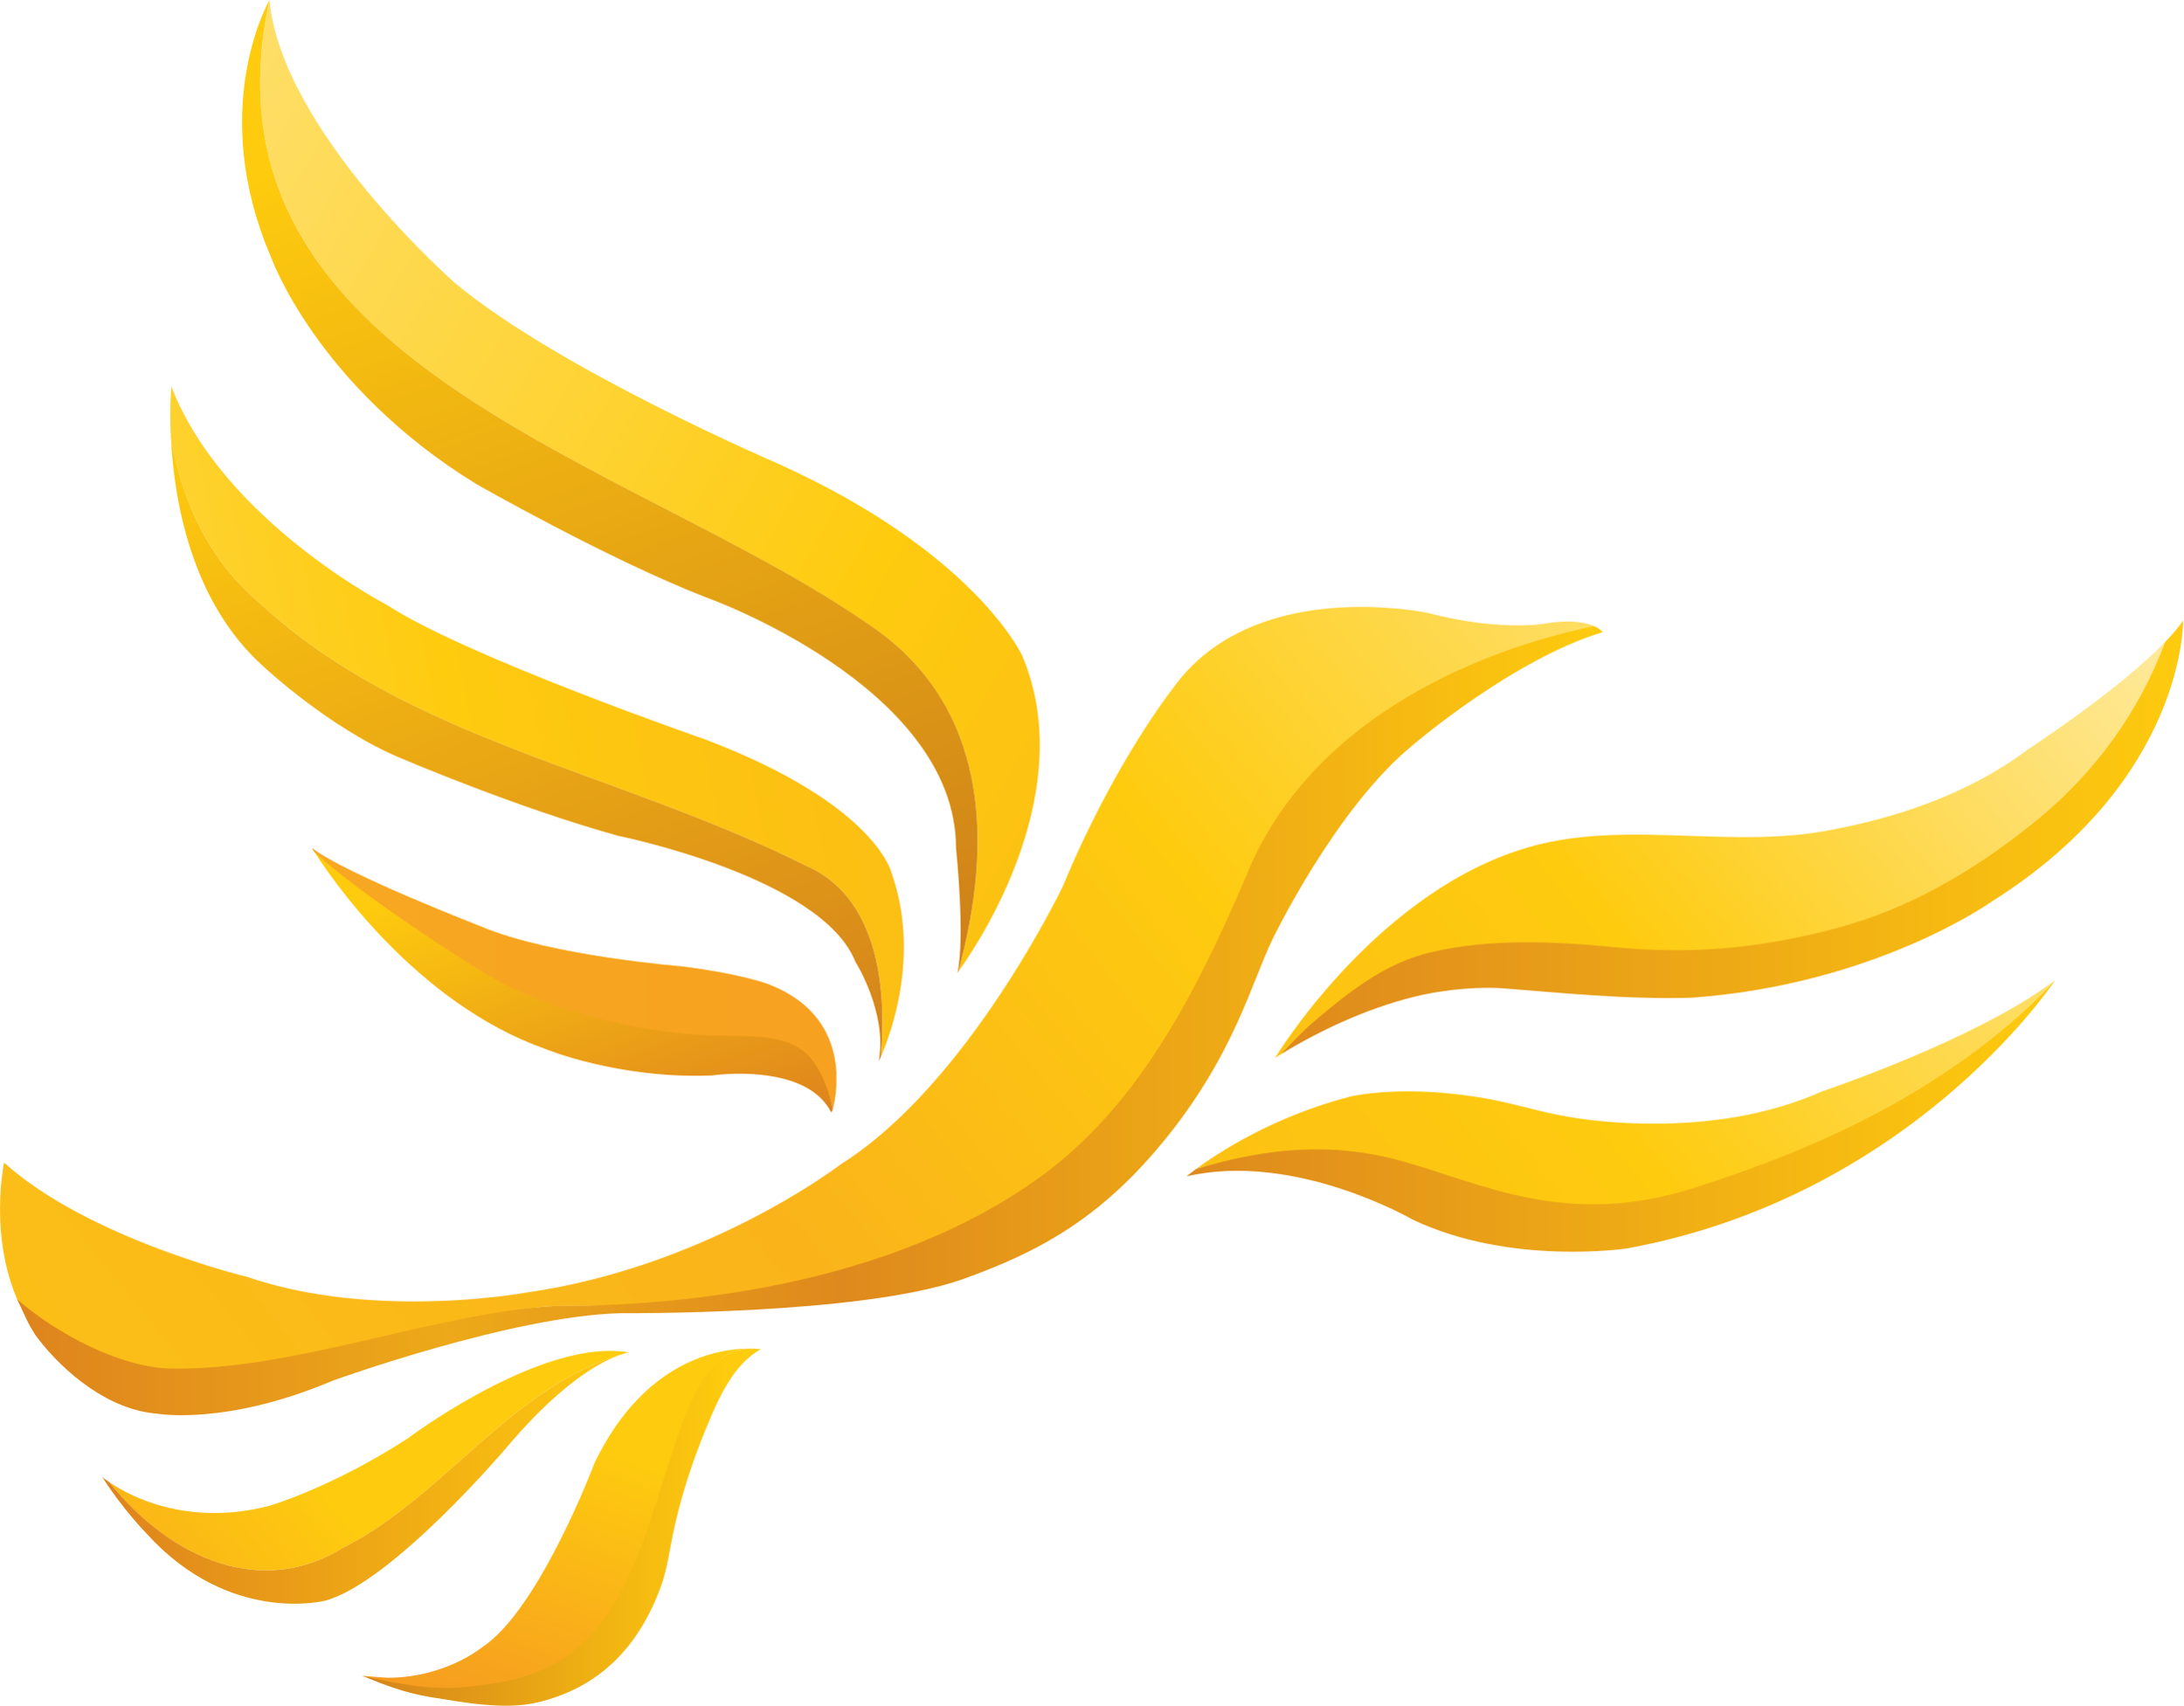
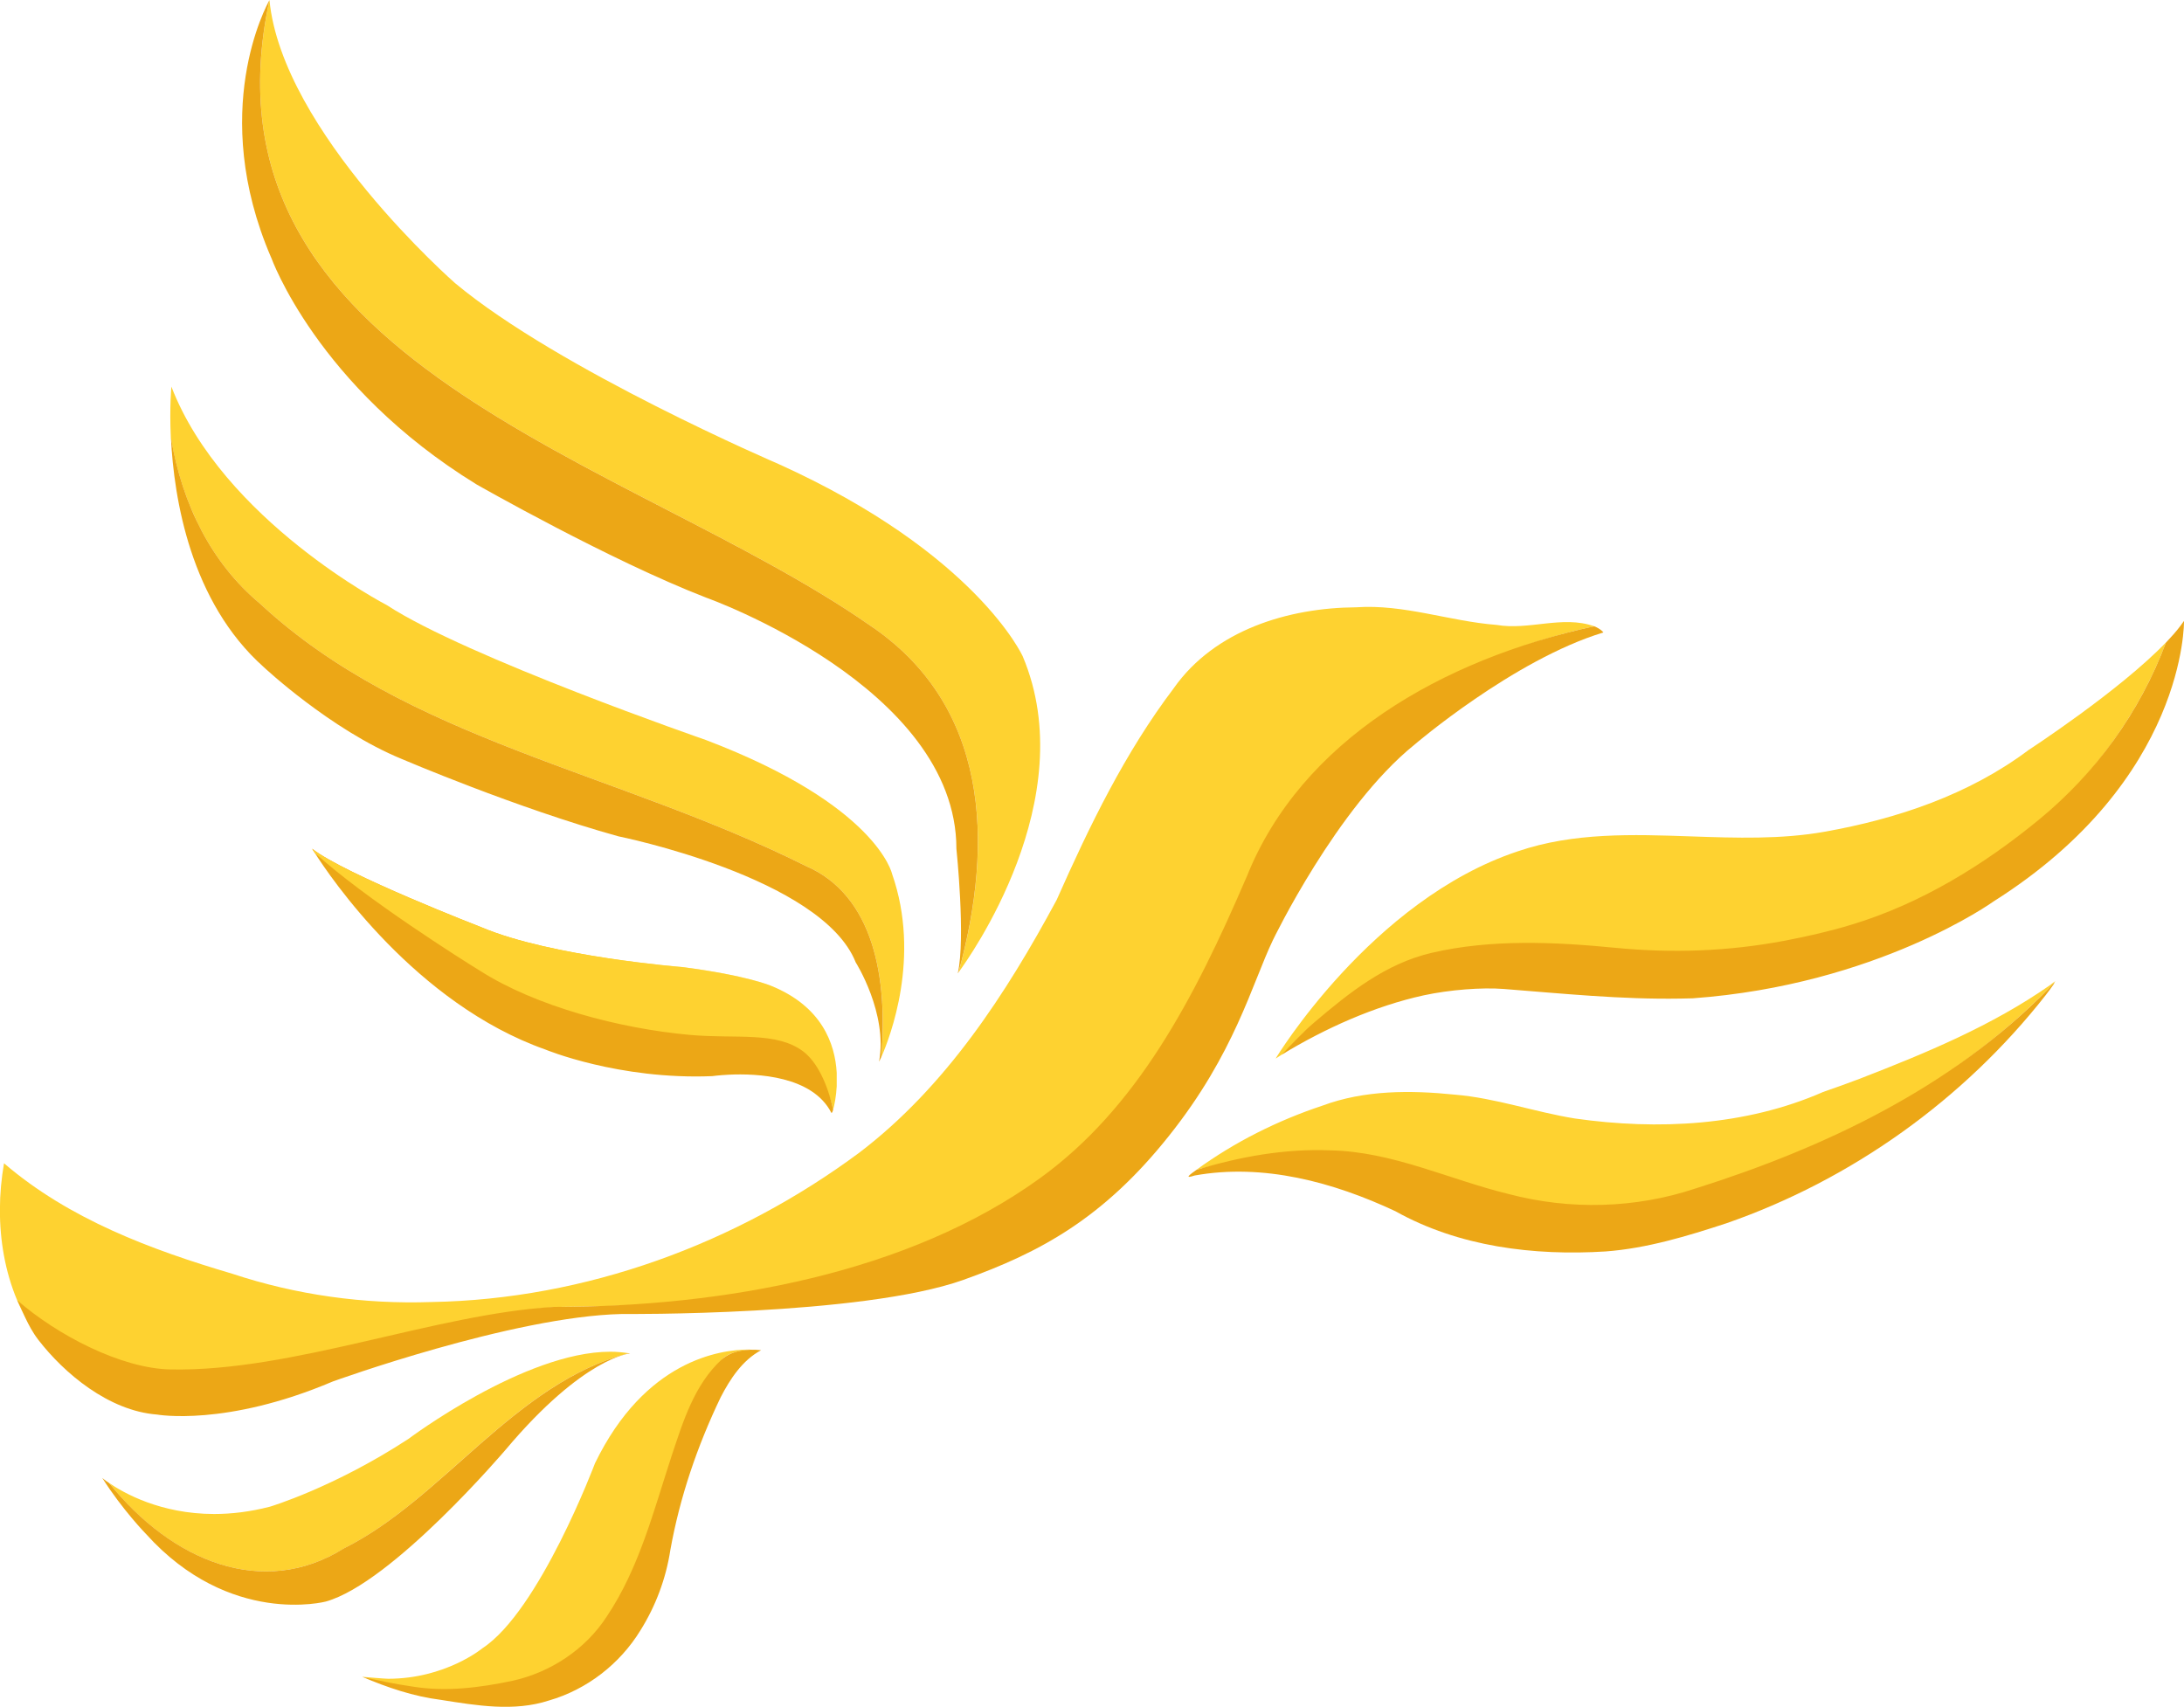
- <svg xmlns="http://www.w3.org/2000/svg" width="19.756mm" height="15.439mm" viewBox="0 0 70 54.706" id="svg11825" version="1.1">
-   <defs id="defs11827">
-     <linearGradient x1="0" y1="0" x2="1" y2="0" gradientUnits="userSpaceOnUse" gradientTransform="matrix(43.69919,36.66791,-36.66791,43.69919,344.8329,531.461)" spreadMethod="pad" id="linearGradient3197">
-       <stop style="stop-opacity:1;stop-color:#fcc215" offset="0" id="stop3199" />
-       <stop style="stop-opacity:1;stop-color:#fab41a" offset="0.328" id="stop3201" />
-       <stop style="stop-opacity:1;stop-color:#fab41a" offset="0.328" id="stop3203" />
-       <stop style="stop-opacity:1;stop-color:#fecb0f" offset="0.522" id="stop3205" />
-       <stop style="stop-opacity:1;stop-color:#ffffff" offset="1" id="stop3207" />
-     </linearGradient>
-     <linearGradient x1="0" y1="0" x2="1" y2="0" gradientUnits="userSpaceOnUse" gradientTransform="matrix(-63.69571,36.77472,-36.77472,-63.69571,387.4492,539.2807)" spreadMethod="pad" id="linearGradient3223">
-       <stop style="stop-opacity:1;stop-color:#f69c20" offset="0" id="stop3225" />
-       <stop style="stop-opacity:1;stop-color:#fecb0f" offset="0.389" id="stop3227" />
-       <stop style="stop-opacity:1;stop-color:#ffffff" offset="1" id="stop3229" />
-     </linearGradient>
-     <linearGradient x1="0" y1="0" x2="1" y2="0" gradientUnits="userSpaceOnUse" gradientTransform="matrix(-76.49741,-13.48854,13.48854,-76.49741,385.2243,556.3118)" spreadMethod="pad" id="linearGradient3245">
-       <stop style="stop-opacity:1;stop-color:#f69c20" offset="0" id="stop3247" />
-       <stop style="stop-opacity:1;stop-color:#fecb0f" offset="0.401" id="stop3249" />
-       <stop style="stop-opacity:1;stop-color:#ffffff" offset="0.864" id="stop3251" />
-       <stop style="stop-opacity:1;stop-color:#ffffff" offset="1" id="stop3253" />
-     </linearGradient>
-     <linearGradient x1="0" y1="0" x2="1" y2="0" gradientUnits="userSpaceOnUse" gradientTransform="matrix(10.9086,0,0,-10.9086,351.5235,545.8747)" spreadMethod="pad" id="linearGradient3269">
-       <stop style="stop-opacity:1;stop-color:#f69c20" offset="0" id="stop3271" />
-       <stop style="stop-opacity:1;stop-color:#fecb0f" offset="0.5" id="stop3273" />
-       <stop style="stop-opacity:1;stop-color:#ffffff" offset="1" id="stop3275" />
-     </linearGradient>
-     <linearGradient x1="0" y1="0" x2="1" y2="0" gradientUnits="userSpaceOnUse" gradientTransform="matrix(-78.32455,1.53e-5,-1.53e-5,-78.32455,382.7697,545.9041)" spreadMethod="pad" id="linearGradient3291">
-       <stop style="stop-opacity:1;stop-color:#f7941d" offset="0" id="stop3293" />
-       <stop style="stop-opacity:1;stop-color:#f7c628" offset="1" id="stop3295" />
-     </linearGradient>
-     <linearGradient x1="0" y1="0" x2="1" y2="0" gradientUnits="userSpaceOnUse" gradientTransform="matrix(43.74338,36.70502,-36.70502,43.74338,345.9307,530.1657)" spreadMethod="pad" id="linearGradient3311">
-       <stop style="stop-opacity:1;stop-color:#f69c20" offset="0" id="stop3313" />
-       <stop style="stop-opacity:1;stop-color:#fecb0f" offset="0.135" id="stop3315" />
-       <stop style="stop-opacity:1;stop-color:#fecb0f" offset="1" id="stop3317" />
-     </linearGradient>
-     <linearGradient x1="0" y1="0" x2="1" y2="0" gradientUnits="userSpaceOnUse" gradientTransform="matrix(3.132263,8.60585,8.60585,-3.132263,355.0397,530.472)" spreadMethod="pad" id="linearGradient3333">
-       <stop style="stop-opacity:1;stop-color:#f69c20" offset="0" id="stop3335" />
-       <stop style="stop-opacity:1;stop-color:#fecb0f" offset="0.667" id="stop3337" />
-       <stop style="stop-opacity:1;stop-color:#fecb0f" offset="1" id="stop3339" />
-     </linearGradient>
-     <linearGradient x1="0" y1="0" x2="1" y2="0" gradientUnits="userSpaceOnUse" gradientTransform="matrix(43.73723,36.69995,-36.69995,43.73723,351.2902,523.784)" spreadMethod="pad" id="linearGradient3355">
-       <stop style="stop-opacity:1;stop-color:#f69c20" offset="0" id="stop3357" />
-       <stop style="stop-opacity:1;stop-color:#fecb0f" offset="0.628" id="stop3359" />
-       <stop style="stop-opacity:1;stop-color:#ffffff" offset="1" id="stop3361" />
-     </linearGradient>
-     <linearGradient x1="0" y1="0" x2="1" y2="0" gradientUnits="userSpaceOnUse" gradientTransform="matrix(43.68182,36.65335,-36.65335,43.68182,352.9549,521.7974)" spreadMethod="pad" id="linearGradient3377">
-       <stop style="stop-opacity:1;stop-color:#f69c20" offset="0" id="stop3379" />
-       <stop style="stop-opacity:1;stop-color:#fecb0f" offset="0.583" id="stop3381" />
-       <stop style="stop-opacity:1;stop-color:#ffffff" offset="1" id="stop3383" />
-     </linearGradient>
-     <linearGradient x1="0" y1="0" x2="1" y2="0" gradientUnits="userSpaceOnUse" gradientTransform="matrix(32.97101,0,0,-32.97101,345.3931,545.0017)" spreadMethod="pad" id="linearGradient3399">
-       <stop style="stop-opacity:1;stop-color:#de831d" offset="0" id="stop3401" />
-       <stop style="stop-opacity:1;stop-color:#eda919" offset="0.273" id="stop3403" />
-       <stop style="stop-opacity:1;stop-color:#de891d" offset="0.519" id="stop3405" />
-       <stop style="stop-opacity:1;stop-color:#fecb0e" offset="1" id="stop3407" />
-     </linearGradient>
-     <linearGradient x1="0" y1="0" x2="1" y2="0" gradientUnits="userSpaceOnUse" gradientTransform="matrix(-8.17514,22.461,22.461,8.17514,361.8389,544.867)" spreadMethod="pad" id="linearGradient3423">
-       <stop style="stop-opacity:1;stop-color:#ce8019" offset="0" id="stop3425" />
-       <stop style="stop-opacity:1;stop-color:#fecb0e" offset="0.861" id="stop3427" />
-       <stop style="stop-opacity:1;stop-color:#fecb0e" offset="1" id="stop3429" />
-     </linearGradient>
-     <linearGradient x1="0" y1="0" x2="1" y2="0" gradientUnits="userSpaceOnUse" gradientTransform="matrix(-5.892319,16.18907,16.18907,5.892319,359.0273,542.6015)" spreadMethod="pad" id="linearGradient3445">
-       <stop style="stop-opacity:1;stop-color:#d4831b" offset="0" id="stop3447" />
-       <stop style="stop-opacity:1;stop-color:#fecb0e" offset="1" id="stop3449" />
-     </linearGradient>
-     <linearGradient x1="0" y1="0" x2="1" y2="0" gradientUnits="userSpaceOnUse" gradientTransform="matrix(-2.995407,8.229843,8.229843,2.995407,358.4874,541.6999)" spreadMethod="pad" id="linearGradient3465">
-       <stop style="stop-opacity:1;stop-color:#de831d" offset="0" id="stop3467" />
-       <stop style="stop-opacity:1;stop-color:#fecb0e" offset="0.834" id="stop3469" />
-       <stop style="stop-opacity:1;stop-color:#fecb0e" offset="0.834" id="stop3471" />
-       <stop style="stop-opacity:1;stop-color:#fecb0e" offset="1" id="stop3473" />
-     </linearGradient>
-     <linearGradient x1="0" y1="0" x2="1" y2="0" gradientUnits="userSpaceOnUse" gradientTransform="matrix(10.97212,0,0,-10.97212,347.1612,535.4857)" spreadMethod="pad" id="linearGradient3489">
-       <stop style="stop-opacity:1;stop-color:#de831d" offset="0" id="stop3491" />
-       <stop style="stop-opacity:1;stop-color:#fecb0e" offset="1" id="stop3493" />
-     </linearGradient>
-     <linearGradient x1="0" y1="0" x2="1" y2="0" gradientUnits="userSpaceOnUse" gradientTransform="matrix(8.290543,0,0,-8.290543,352.5651,534.4637)" spreadMethod="pad" id="linearGradient3509">
-       <stop style="stop-opacity:1;stop-color:#d4831b" offset="0" id="stop3511" />
-       <stop style="stop-opacity:1;stop-color:#fecb0e" offset="0.908" id="stop3513" />
-       <stop style="stop-opacity:1;stop-color:#fecb0e" offset="0.908" id="stop3515" />
-       <stop style="stop-opacity:1;stop-color:#fecb0e" offset="1" id="stop3517" />
-     </linearGradient>
-     <linearGradient x1="0" y1="0" x2="1" y2="0" gradientUnits="userSpaceOnUse" gradientTransform="matrix(18.74954,0,0,-18.74954,371.6838,548.8157)" spreadMethod="pad" id="linearGradient3533">
-       <stop style="stop-opacity:1;stop-color:#de891d" offset="0" id="stop3535" />
-       <stop style="stop-opacity:1;stop-color:#fecb0e" offset="1" id="stop3537" />
-     </linearGradient>
-     <linearGradient x1="0" y1="0" x2="1" y2="0" gradientUnits="userSpaceOnUse" gradientTransform="matrix(18.05803,0,0,-18.05803,369.7102,543.0122)" spreadMethod="pad" id="linearGradient3553">
-       <stop style="stop-opacity:1;stop-color:#de891d" offset="0" id="stop3555" />
-       <stop style="stop-opacity:1;stop-color:#fecb0e" offset="1" id="stop3557" />
+ <svg xmlns="http://www.w3.org/2000/svg" width="74666.661" height="58352.803" viewBox="0 0 70 54.706">
+   <defs>
+     <linearGradient x2="1" gradientUnits="userSpaceOnUse" gradientTransform="matrix(16.81978 0 0 16.81978 -170.71 450.68)" id="a">
+       <stop offset="0" stop-color="#f69c20" />
+       <stop offset=".5" stop-color="#fecb0f" />
+       <stop offset="1" stop-color="#fff" />
    </linearGradient>
  </defs>
-   <g id="layer1" transform="translate(180.7143,-419.2951)">
-     <g transform="matrix(1.233506,0,0,1.233506,-655.2049,-192.9157)" id="g11098">
-       <g transform="matrix(1.25,0,0,-1.25,-46.62548,1204.105)" id="g3185-9">
-         <g id="g3187-8">
-           <g id="g3193-4">
-             <g id="g3195-1">
-               <path id="path3209-8" style="fill:url(#linearGradient3197);stroke:none" d="m 369.438,551.929 c 0,0 -1.228,-1.545 -2.299,-4.13 l 0,0 c 0,0 -1.961,-4.106 -4.604,-5.776 l 0,0 c 0,0 -2.777,-2.142 -6.553,-2.679 l 0,0 c 0,0 -0.997,-0.185 -2.344,-0.185 l 0,0 c -1.045,0 -2.301,0.113 -3.458,0.509 l 0,0 c 0,0 -3.307,0.795 -5.061,2.379 l 0,0 c 0,0 -0.081,-0.386 -0.084,-0.944 l 0,0 0,-0.052 c 0.003,-0.644 0.115,-1.504 0.572,-2.271 l 0,0 c 0,0 0.067,-0.147 0.171,-0.327 l 0,0 c 0.864,-0.753 1.839,-1.021 2.914,-1.021 l 0,0 c 2.511,0 5.425,1.486 7.858,1.631 l 0,0 c 3.494,0 7.387,0.37 10.108,2.308 l 0,0 c 2.034,1.45 3.396,3.901 4.516,6.517 l 0,0 c 1.13,2.829 3.832,4.635 7,5.323 l 0,0 c -0.114,0.047 -0.284,0.091 -0.538,0.091 l 0,0 c -0.145,0 -0.314,-0.016 -0.514,-0.049 l 0,0 c 0,0 -0.187,-0.031 -0.522,-0.031 l 0,0 c -0.418,0 -1.068,0.047 -1.88,0.261 l 0,0 c 0,0 -0.579,0.123 -1.381,0.123 l 0,0 c -1.198,0 -2.893,-0.28 -3.901,-1.677" />
-             </g>
-           </g>
-         </g>
-       </g>
-       <g transform="matrix(1.25,0,0,-1.25,-46.62548,1204.105)" id="g3211-7">
-         <g id="g3213-6">
-           <g id="g3219-1">
-             <g id="g3221-2">
-               <path id="path3231-5" style="fill:url(#linearGradient3223);stroke:none" d="m 350.636,566.226 c -1.631,-7.545 7.466,-9.509 12.458,-12.981 l 0,0 c 2.495,-1.661 2.613,-4.509 1.867,-7.226 l 0,0 c 0.208,0.282 2.586,3.597 1.334,6.567 l 0,0 c 0,0 -0.966,2.142 -5.08,4 l 0,0 c 0,0 -4.56,1.956 -6.719,3.757 l 0,0 c 0,0 -3.596,3.148 -3.86,5.887 l 0,0 0,-0.004 z" />
-             </g>
-           </g>
-         </g>
-       </g>
-       <g transform="matrix(1.25,0,0,-1.25,-46.62548,1204.105)" id="g3233-0">
-         <g id="g3235-5">
-           <g id="g3241-2">
-             <g id="g3243-1">
-               <path id="path3255-5" style="fill:url(#linearGradient3245);stroke:none" d="m 348.586,557.136 c 0.237,-1.404 0.853,-2.621 1.855,-3.455 l 0,0 c 3.054,-2.838 7.418,-3.491 11.345,-5.453 l 0,0 c 1.414,-0.608 1.707,-2.335 1.569,-3.973 l 0,0 c 0.179,0.41 0.828,2.079 0.224,3.806 l 0,0 c 0,0 -0.306,1.43 -3.872,2.786 l 0,0 c 0,0 -4.985,1.726 -6.628,2.801 l 0,0 c 0,0 -3.409,1.762 -4.482,4.544 l 0,0 c 0,0 -0.04,-0.421 -0.011,-1.056" />
-             </g>
-           </g>
-         </g>
-       </g>
-       <g transform="matrix(1.25,0,0,-1.25,-46.62548,1204.105)" id="g3257-3">
-         <g id="g3259-3">
-           <g id="g3265-4">
-             <g id="g3267-9">
-               <path id="path3277-2" style="fill:url(#linearGradient3269);stroke:none" d="m 351.524,548.587 c 0,0 0.017,-0.031 0.052,-0.083 l 0,0 c 1.022,-0.938 2.106,-2.317 3.448,-2.821 l 0,0 c 0.904,-0.576 2.15,-1.024 3.363,-1.084 l 0,0 c 0.302,-0.015 0.602,-0.012 0.895,-0.008 l 0,0 c 0.836,0.009 1.608,0.019 2.18,-0.393 l 0,0 c 0.428,-0.308 0.744,-0.346 0.892,-1.035 l 0,0 c 0.112,0.434 0.335,1.917 -1.29,2.575 l 0,0 c 0,0 -0.488,0.215 -1.843,0.39 l 0,0 c 0,0 -2.719,0.211 -4.171,0.824 l 0,0 c 0,0 -2.844,1.1 -3.526,1.635 z" />
-             </g>
-           </g>
-         </g>
-       </g>
-       <g transform="matrix(1.25,0,0,-1.25,-46.62548,1204.105)" id="g3279-4">
-         <g id="g3281-5">
-           <g id="g3287-4">
-             <g id="g3289-1">
-               <path id="path3297-8" style="fill:url(#linearGradient3291);stroke:none" d="m 351.525,548.585 c 0.003,-0.007 0.02,-0.036 0.051,-0.081 l 0,0 c 1.022,-0.938 2.106,-2.317 3.448,-2.821 l 0,0 c 0.904,-0.576 2.15,-1.024 3.363,-1.084 l 0,0 c 0.302,-0.015 0.602,-0.012 0.895,-0.008 l 0,0 c 0.836,0.009 1.608,0.019 2.18,-0.393 l 0,0 c 0.428,-0.308 0.744,-0.346 0.892,-1.035 l 0,0 c 0.028,0.108 0.063,0.28 0.074,0.489 l 0,0 0,0.278 c -0.034,0.609 -0.311,1.382 -1.364,1.808 l 0,0 c 0,0 -0.488,0.215 -1.843,0.39 l 0,0 c 0,0 -2.719,0.211 -4.171,0.824 l 0,0 c 0,0 -2.84,1.098 -3.524,1.634 l 0,0 -0.001,-10e-4 z" />
-             </g>
-           </g>
-         </g>
-       </g>
-       <g transform="matrix(1.25,0,0,-1.25,-46.62548,1204.105)" id="g3299-2">
-         <g id="g3301-9">
-           <g id="g3307-4">
-             <g id="g3309-5">
-               <path id="path3319-1" style="fill:url(#linearGradient3311);stroke:none" d="m 353.521,536.316 c -1.55,-1.012 -2.876,-1.406 -2.876,-1.406 l 0,0 c -0.416,-0.108 -0.802,-0.152 -1.157,-0.152 l 0,0 c -1.117,0 -1.886,0.44 -2.185,0.645 l 0,0 c 0.895,-1.119 2.07,-1.838 3.262,-1.838 l 0,0 c 0.544,0 1.091,0.149 1.623,0.48 l 0,0 c 2.062,1.03 3.542,3.43 5.913,4.055 l 0,0 c -0.123,0.02 -0.249,0.031 -0.381,0.031 l 0,0 c -1.785,0 -4.199,-1.815 -4.199,-1.815" />
-             </g>
-           </g>
-         </g>
-       </g>
-       <g transform="matrix(1.25,0,0,-1.25,-46.62548,1204.105)" id="g3321-0">
-         <g id="g3323-6">
-           <g id="g3329-1">
-             <g id="g3331-4">
-               <path id="path3341-7" style="fill:url(#linearGradient3333);stroke:none" d="m 360.605,538.177 c -0.601,0 -2.161,-0.222 -3.201,-2.363 l 0,0 c 0,0 -1.155,-3.071 -2.343,-3.847 l 0,0 c 0,0 -0.763,-0.634 -1.959,-0.634 l 0,0 c -0.067,0 -0.468,0.035 -0.537,0.04 l 0,0 c 0.468,-0.139 1.241,-0.285 1.649,-0.321 l 0,0 c 4.254,-0.389 4.691,4.076 5.826,6.921 l 0,0 c 0.136,0.133 0.354,0.186 0.607,0.204 l 0,0 -0.042,0 z" />
-             </g>
-           </g>
-         </g>
-       </g>
-       <g transform="matrix(1.25,0,0,-1.25,-46.62548,1204.105)" id="g3343-9">
-         <g id="g3345-2">
-           <g id="g3351-6">
-             <g id="g3353-3">
-               <path id="path3363-4" style="fill:url(#linearGradient3355);stroke:none" d="m 387.194,550.633 c -1.233,-0.923 -2.725,-1.425 -4.228,-1.692 l 0,0 c -0.903,-0.161 -1.838,-0.129 -2.772,-0.098 l 0,0 c -1.226,0.043 -2.451,0.084 -3.607,-0.309 l 0,0 c -3.047,-1.012 -5.036,-4.309 -5.036,-4.309 l 0,0 c 0.065,0.043 0.133,0.083 0.198,0.126 l 0,0 c 2.536,3.039 7.453,1.31 10.983,2.348 l 0,0 c 3.16,0.79 6.143,3.009 7.326,6.175 l 0,0 c -0.973,-1.011 -2.864,-2.241 -2.864,-2.241" />
-             </g>
-           </g>
-         </g>
-       </g>
-       <g transform="matrix(1.25,0,0,-1.25,-46.62548,1204.105)" id="g3365-3">
-         <g id="g3367-3">
-           <g id="g3373-1">
-             <g id="g3375-5">
-               <path id="path3385-4" style="fill:url(#linearGradient3377);stroke:none" d="m 382.929,543.529 c -1.185,-0.527 -2.446,-0.672 -3.489,-0.672 l 0,0 c -0.685,0 -1.373,0.054 -2.044,0.19 l 0,0 c -0.451,0.093 -0.893,0.226 -1.345,0.313 l 0,0 c -0.391,0.073 -0.787,0.125 -1.185,0.151 l 0,0 c -0.182,0.012 -0.368,0.018 -0.552,0.018 l 0,0 c -0.767,0 -1.207,-0.11 -1.207,-0.11 l 0,0 c -1.624,-0.423 -2.769,-1.188 -3.203,-1.507 l 0,0 c 0.609,0.184 1.245,0.152 1.845,0.152 l 0,0 c 1.1,0 2.137,-0.509 3.223,-0.752 l 0,0 c 1.084,-0.246 2.195,-0.346 3.294,-0.346 l 0,0 c 0.616,0 1.3,0.106 1.924,0.301 l 0,0 c 2.751,1.059 5.423,2.314 7.577,4.567 l 0,0 0.003,0.006 0,10e-4 c -1.601,-1.226 -4.841,-2.312 -4.841,-2.312" />
-             </g>
-           </g>
-         </g>
-       </g>
-       <g transform="matrix(1.25,0,0,-1.25,-46.62548,1204.105)" id="g3387-8">
-         <g id="g3389-1">
-           <g id="g3395-0">
-             <g id="g3397-3">
-               <path id="path3409-0" style="fill:url(#linearGradient3399);stroke:none" d="m 370.951,548.008 c -1.105,-2.577 -2.297,-4.821 -4.293,-6.266 l 0,0 c -2.735,-1.98 -6.576,-2.679 -10.108,-2.679 l 0,0 c -2.475,-0.147 -5.435,-1.352 -7.975,-1.3 l 0,0 c -1.026,0.021 -2.353,0.715 -3.182,1.438 l 0,0 c 0.094,-0.161 0.202,-0.516 0.441,-0.826 l 0,0 c 0.536,-0.693 1.461,-1.474 2.466,-1.55 l 0,0 c 0,0 1.427,-0.259 3.653,0.686 l 0,0 c 0,0 3.732,1.353 6.005,1.404 l 0,0 c 0,0 4.982,-0.046 7.1,0.708 l 0,0 c 1.6,0.571 2.917,1.285 4.279,2.998 l 0,0 c 1.365,1.713 1.719,3.148 2.158,4.066 l 0,0 c 0,0 1.324,2.755 2.94,4.061 l 0,0 c 0,0 2.058,1.766 3.93,2.334 l 0,0 c 0,0 -0.048,0.069 -0.191,0.129 l 0,0 c -3.168,-0.688 -6.092,-2.374 -7.223,-5.203" />
-             </g>
-           </g>
-         </g>
-       </g>
-       <g transform="matrix(1.25,0,0,-1.25,-46.62548,1204.105)" id="g3411-2">
-         <g id="g3413-7">
-           <g id="g3419-7">
-             <g id="g3421-8">
-               <path id="path3431-8" style="fill:url(#linearGradient3423);stroke:none" d="m 350.671,560.879 c 0,0 0.952,-2.681 4.268,-4.717 l 0,0 c 0,0 2.755,-1.573 4.773,-2.355 l 0,0 c 0,0 5.204,-1.846 5.204,-5.22 l 0,0 c 0,0 0.195,-1.856 0.029,-2.589 l 0,0 0.016,0.021 c 0.746,2.717 0.628,5.565 -1.864,7.226 l 0,0 c -4.995,3.472 -14.092,5.436 -12.461,12.981 l 0,0 c -0.057,-0.102 -1.272,-2.312 0.035,-5.347" />
-             </g>
-           </g>
-         </g>
-       </g>
-       <g transform="matrix(1.25,0,0,-1.25,-46.62548,1204.105)" id="g3433-7">
-         <g id="g3435-2">
-           <g id="g3441-8">
-             <g id="g3443-2">
-               <path id="path3451-7" style="fill:url(#linearGradient3445);stroke:none" d="m 348.588,557.136 c 0.062,-1.274 0.408,-3.414 1.924,-4.768 l 0,0 c 0,0 1.388,-1.303 2.873,-1.915 l 0,0 c 0,0 2.383,-1.02 4.506,-1.609 l 0,0 c 0,0 4.232,-0.851 4.932,-2.62 l 0,0 c 0,0 0.67,-1.055 0.485,-2.064 l 0,0 c 0,0 0.018,0.033 0.045,0.095 l 0,0 c 0.14,1.638 -0.153,3.365 -1.567,3.973 l 0,0 c -3.927,1.962 -8.291,2.615 -11.345,5.453 l 0,0 c -1.002,0.834 -1.618,2.051 -1.853,3.455 z" />
-             </g>
-           </g>
-         </g>
-       </g>
-       <g transform="matrix(1.25,0,0,-1.25,-46.62548,1204.105)" id="g3453-1">
-         <g id="g3455-2">
-           <g id="g3461-6">
-             <g id="g3463-4">
-               <path id="path3475-9" style="fill:url(#linearGradient3465);stroke:none" d="m 351.576,548.504 c 0.315,-0.496 2.098,-3.138 4.797,-4.092 l 0,0 c 0,0 1.521,-0.631 3.467,-0.552 l 0,0 c 0,0 0.135,0.02 0.344,0.03 l 0,0 c 0.583,0.028 1.74,-0.022 2.133,-0.794 l 0,0 c 0,0 0.015,-0.014 0.037,0.067 l 0,0 c -0.116,0.54 -0.337,0.996 -0.625,1.212 l 0,0 c -0.56,0.418 -1.392,0.257 -2.339,0.341 l 0,0 c -1.481,0.131 -3.22,0.598 -4.367,1.328 l 0,0 c -0.318,0.193 -2.425,1.522 -3.447,2.46 z" />
-             </g>
-           </g>
-         </g>
-       </g>
-       <g transform="matrix(1.25,0,0,-1.25,-46.62548,1204.105)" id="g3477-3">
-         <g id="g3479-3">
-           <g id="g3485-1">
-             <g id="g3487-9">
-               <path id="path3495-8" style="fill:url(#linearGradient3489);stroke:none" d="m 352.186,534.045 c -1.686,-1.055 -3.575,-0.271 -4.883,1.358 l 0,0 c -0.094,0.061 -0.142,0.104 -0.142,0.104 l 0,0 c 0.424,-0.668 0.909,-1.163 0.909,-1.163 l 0,0 c 1.742,-1.935 3.739,-1.406 3.739,-1.406 l 0,0 c 1.385,0.39 3.74,3.16 3.74,3.16 l 0,0 c 1.622,1.928 2.584,1.998 2.584,1.998 l 0,0 -0.032,0.004 c -2.371,-0.625 -3.851,-3.025 -5.915,-4.055" />
-             </g>
-           </g>
-         </g>
-       </g>
-       <g transform="matrix(1.25,0,0,-1.25,-46.62548,1204.105)" id="g3497-7">
-         <g id="g3499-5">
-           <g id="g3505-1">
-             <g id="g3507-1">
-               <path id="path3519-0" style="fill:url(#linearGradient3509);stroke:none" d="m 360.04,537.973 c -0.541,-0.497 -0.77,-1.19 -0.997,-1.866 l 0,0 c -0.398,-1.194 -0.749,-2.634 -1.519,-3.653 l 0,0 c -0.513,-0.677 -1.233,-1.064 -2.062,-1.21 l 0,0 c -0.459,-0.081 -0.986,-0.151 -1.452,-0.116 l 0,0 c -0.487,0.036 -0.968,0.138 -1.445,0.245 l 0,0 c 0.465,-0.192 0.902,-0.357 1.408,-0.441 l 0,0 c 0.662,-0.107 1.536,-0.273 2.206,-0.12 l 0,0 c 1.313,0.298 2.14,1.162 2.597,2.413 l 0,0 c 0.13,0.354 0.177,0.726 0.253,1.095 l 0,0 c 0.159,0.768 0.408,1.526 0.709,2.249 l 0,0 c 0.235,0.562 0.55,1.293 1.118,1.595 l 0,0 c 0,0 -0.077,0.012 -0.209,0.013 l 0,0 c -0.253,-0.018 -0.471,-0.07 -0.607,-0.204" />
-             </g>
-           </g>
-         </g>
-       </g>
-       <g transform="matrix(1.25,0,0,-1.25,-46.62548,1204.105)" id="g3521-8">
-         <g id="g3523-9">
-           <g id="g3529-3">
-             <g id="g3531-0">
-               <path id="path3539-2" style="fill:url(#linearGradient3533);stroke:none" d="m 390.37,553.233 -0.009,-0.012 c -0.084,-0.113 -0.188,-0.228 -0.303,-0.349 l 0,0 c -0.54,-1.441 -1.448,-2.701 -2.633,-3.676 l 0,0 c -1.151,-0.947 -2.46,-1.751 -3.895,-2.186 l 0,0 c -0.457,-0.139 -0.922,-0.244 -1.391,-0.334 l 0,0 c -1.185,-0.224 -2.343,-0.264 -3.541,-0.147 l 0,0 c -1.249,0.122 -2.576,0.182 -3.807,-0.107 l 0,0 c -0.954,-0.223 -1.708,-0.826 -2.44,-1.449 l 0,0 c -0.217,-0.184 -0.473,-0.454 -0.667,-0.664 l 0,0 c 0.895,0.543 1.919,1.005 2.944,1.23 l 0,0 c 0.541,0.117 1.209,0.168 1.666,0.133 l 0,0 c 1.228,-0.096 2.443,-0.22 3.675,-0.2 l 0,0 c 0.084,0.003 0.167,0.004 0.25,0.005 l 0,0 c 3.842,0.278 6.254,2.012 6.254,2.012 l 0,0 c 4.02,2.539 3.961,5.833 3.961,5.833 l 0,0 c -0.019,-0.029 -0.042,-0.058 -0.064,-0.089" />
-             </g>
-           </g>
-         </g>
-       </g>
-       <g transform="matrix(1.25,0,0,-1.25,-46.62548,1204.105)" id="g3541-3">
-         <g id="g3543-2">
-           <g id="g3549-9">
-             <g id="g3551-2">
-               <path id="path3559-2" style="fill:url(#linearGradient3553);stroke:none" d="m 380.271,541.522 c -2.672,-0.853 -4.416,0.098 -6.113,0.565 l 0,0 c -1.355,0.374 -2.713,0.293 -4.254,-0.175 l 0,0 c -0.125,-0.093 -0.194,-0.151 -0.194,-0.151 l 0,0 c 2.253,0.523 4.7,-0.899 4.7,-0.899 l 0,0 c 2.037,-0.969 4.463,-0.6 4.463,-0.6 l 0,0 c 5.837,1.074 8.784,5.408 8.895,5.569 l 0,0 c -2.114,-2.209 -4.743,-3.429 -7.497,-4.309" />
-             </g>
-           </g>
-         </g>
-       </g>
-     </g>
-   </g>
+   <path d="M37.627 22.05c-1.572 2.072-2.71 4.427-3.76 6.794-1.624 3.016-3.56 5.994-6.318 8.095-3.95 2.933-8.782 4.706-13.716 4.793-2.164.075-4.334-.225-6.39-.907-2.6-.767-5.233-1.75-7.314-3.54-.338 1.93-.05 4.067 1.14 5.65 1.854 1.61 4.5 1.686 6.793 1.22 3.35-.595 6.518-2.11 9.945-2.268 4.605-.04 9.388-.394 13.57-2.49 3.455-1.696 5.768-4.98 7.44-8.34 1.103-2.102 1.753-4.486 3.433-6.24 2.237-2.513 5.394-4.04 8.646-4.744-1.017-.36-2.087.138-3.132-.044-1.51-.117-2.965-.67-4.498-.564-2.18.014-4.53.73-5.84 2.585z" fill="#fed230" />
+   <path d="M8.636.006C6.12 11.64 20.148 14.668 27.846 20.02c3.846 2.562 4.028 6.954 2.878 11.143.32-.435 3.987-5.546 2.056-10.126 0 0-1.49-3.302-7.832-6.167 0 0-7.03-3.016-10.36-5.793 0 0-5.545-4.854-5.952-9.077v.006z" fill="#fed230" />
+   <path d="M5.475 14.022c.366 2.165 1.315 4.04 2.86 5.327 4.71 4.375 11.438 5.382 17.493 8.407 2.18.937 2.632 3.6 2.42 6.126.275-.632 1.276-3.206.345-5.87 0 0-.472-2.203-5.97-4.294 0 0-7.687-2.662-10.22-4.32 0 0-5.256-2.717-6.91-7.006 0 0-.063.65-.018 1.628" fill="#fed230" />
+   <path d="M-170.71 446.498s.027.048.08.128c1.577 1.447 3.248 3.573 5.318 4.35 1.393.888 3.315 1.58 5.185 1.672.466.023.928.018 1.38.012 1.29-.014 2.48-.03 3.36.606.66.475 1.148.533 1.377 1.596.172-.67.516-2.956-1.99-3.97 0 0-.752-.332-2.84-.602 0 0-4.194-.325-6.432-1.27 0 0-4.385-1.697-5.437-2.522z" fill="url(#a)" transform="translate(180.714 -419.295)" />
+   <path d="M10.007 27.207c.005.01.03.055.078.124 1.576 1.448 3.247 3.574 5.317 4.35 1.393.89 3.315 1.58 5.185 1.673.466.023.928.018 1.38.012 1.29-.014 2.48-.03 3.36.606.66.476 1.148.534 1.377 1.597.043-.167.097-.432.114-.754v-.43c-.053-.938-.48-2.13-2.103-2.787 0 0-.753-.33-2.842-.6 0 0-4.193-.326-6.43-1.272 0 0-4.38-1.693-5.435-2.52l-.002.003zM13.084 46.124c-2.39 1.56-4.434 2.168-4.434 2.168-.642.166-1.237.234-1.784.234-1.723 0-2.908-.678-3.37-.994 1.38 1.725 3.192 2.834 5.03 2.834.84 0 1.683-.23 2.503-.74 3.178-1.59 5.46-5.29 9.116-6.253-.19-.03-.384-.048-.588-.048-2.752 0-6.474 2.8-6.474 2.8M24.007 43.255c-.927 0-3.332.342-4.936 3.643 0 0-1.78 4.735-3.61 5.932 0 0-1.178.977-3.022.977-.103 0-.722-.054-.828-.062.722.215 1.914.44 2.543.495 6.56.6 7.233-6.284 8.983-10.67.21-.206.545-.288.936-.316h-.065zM65.004 24.05c-1.9 1.422-4.202 2.196-6.52 2.608-1.39.248-2.833.2-4.273.15-1.89-.066-3.778-.13-5.56.477-4.7 1.56-7.766 6.644-7.766 6.644.1-.067.205-.13.306-.195 3.91-4.686 11.49-2.02 16.934-3.62 4.872-1.22 9.472-4.64 11.296-9.522-1.5 1.56-4.416 3.456-4.416 3.456M58.428 35.002c-2.484 1.087-5.29 1.226-7.947.848-1.293-.207-2.54-.656-3.853-.765-1.418-.145-2.894-.15-4.247.354-1.437.478-2.81 1.164-4.035 2.056 1.102-.315 2.266-.248 3.398-.208 1.79.186 3.43 1.022 5.202 1.294 1.685.297 3.406.44 5.115.334 1.12-.09 2.21-.398 3.235-.854 3.744-1.49 7.417-3.4 10.28-6.292.115-.12.513-.504.14-.2-1.87 1.308-3.993 2.187-6.11 3.007-.39.147-.782.29-1.177.425z" fill="#fed230" />
+   <path d="M39.96 28.096c-1.705 3.974-3.543 7.434-6.62 9.662-4.217 3.053-10.14 4.13-15.586 4.13-3.816.227-8.38 2.085-12.296 2.005C3.876 43.86 1.83 42.79.552 41.676c.145.248.31.795.68 1.273.826 1.068 2.252 2.272 3.802 2.39 0 0 2.2.398 5.632-1.06 0 0 5.755-2.085 9.26-2.163 0 0 7.68.07 10.947-1.092 2.467-.88 4.497-1.98 6.598-4.623 2.105-2.64 2.65-4.853 3.328-6.27 0 0 2.04-4.247 4.533-6.26 0 0 3.174-2.723 6.06-3.6 0 0-.073-.106-.294-.198-4.885 1.06-9.393 3.66-11.137 8.022" fill="#eca716" />
+   <path d="M8.69 8.25s1.468 4.134 6.58 7.274c0 0 4.248 2.425 7.36 3.63 0 0 8.024 2.847 8.024 8.05 0 0 .3 2.86.045 3.99l.023-.03c1.15-4.19.97-8.582-2.874-11.143C20.147 14.67 6.12 11.64 8.635.007c-.088.157-1.96 3.565.054 8.245M5.478 14.022c.096 1.964.63 5.264 2.967 7.352 0 0 2.14 2.01 4.43 2.952 0 0 3.674 1.573 6.947 2.48 0 0 6.525 1.313 7.605 4.04 0 0 1.033 1.628.748 3.183 0 0 .027-.05.07-.147.215-2.526-.237-5.188-2.417-6.126-6.055-3.025-12.784-4.032-17.493-8.408-1.545-1.287-2.495-3.163-2.857-5.328zM10.085 27.33c.486.766 3.235 4.84 7.397 6.31 0 0 2.345.974 5.345.852 0 0 .208-.03.53-.046.9-.044 2.684.034 3.29 1.224 0 0 .023.022.057-.103-.18-.833-.52-1.536-.964-1.87-.864-.644-2.146-.395-3.607-.525-2.283-.202-4.964-.922-6.733-2.048-.49-.297-3.74-2.346-5.315-3.793zM11.026 49.626c-2.6 1.626-5.513.417-7.53-2.094-.144-.094-.218-.16-.218-.16.654 1.03 1.4 1.793 1.4 1.793 2.687 2.983 5.766 2.167 5.766 2.167 2.136-.6 5.767-4.872 5.767-4.872 2.502-2.973 3.985-3.08 3.985-3.08l-.05-.007c-3.655.964-5.937 4.665-9.12 6.253M23.136 43.57c-.884.81-1.242 1.992-1.61 3.094-.576 1.757-1.037 3.597-2.08 5.15-.682 1.052-1.797 1.785-3.014 2.057-1.056.223-2.15.362-3.225.184-.537-.076-1.068-.19-1.597-.31.806.344 1.644.628 2.517.738 1.142.18 2.344.388 3.47.02 1.213-.35 2.27-1.17 2.928-2.244.49-.782.82-1.662.96-2.576.304-1.697.867-3.344 1.613-4.897.305-.59.695-1.186 1.296-1.51-.427-.047-.924 0-1.258.294zM69.9 20.04l-.013.018c-.13.175-.29.352-.467.54-.833 2.22-2.233 4.163-4.06 5.666-1.775 1.46-3.793 2.7-6.006 3.37-.704.215-1.42.377-2.144.516-1.827.345-3.613.407-5.46.227-1.926-.188-3.972-.28-5.87.165-1.47.344-2.634 1.273-3.762 2.234-.335.284-.73.7-1.03 1.024 1.38-.838 2.96-1.55 4.54-1.897.835-.18 1.865-.26 2.57-.205 1.893.148 3.766.34 5.666.308.13-.005.257-.006.385-.008 5.923-.428 9.642-3.102 9.642-3.102C70.092 24.98 70 19.902 70 19.902c-.03.045-.065.09-.1.138M54.33 38.097c-1.92.64-4.02.69-5.974.174-1.907-.463-3.724-1.363-5.72-1.4-1.454-.06-2.904.203-4.29.626-.18.13-.432.304-.056.18 2.198-.397 4.448.213 6.433 1.144 2.037 1.14 4.44 1.434 6.74 1.29 1.33-.1 2.617-.492 3.877-.905 4.006-1.394 7.598-3.962 10.217-7.297.166-.216.503-.665.1-.218-3.085 3.155-7.167 5.096-11.328 6.407z" fill="#eca716" />
</svg>
